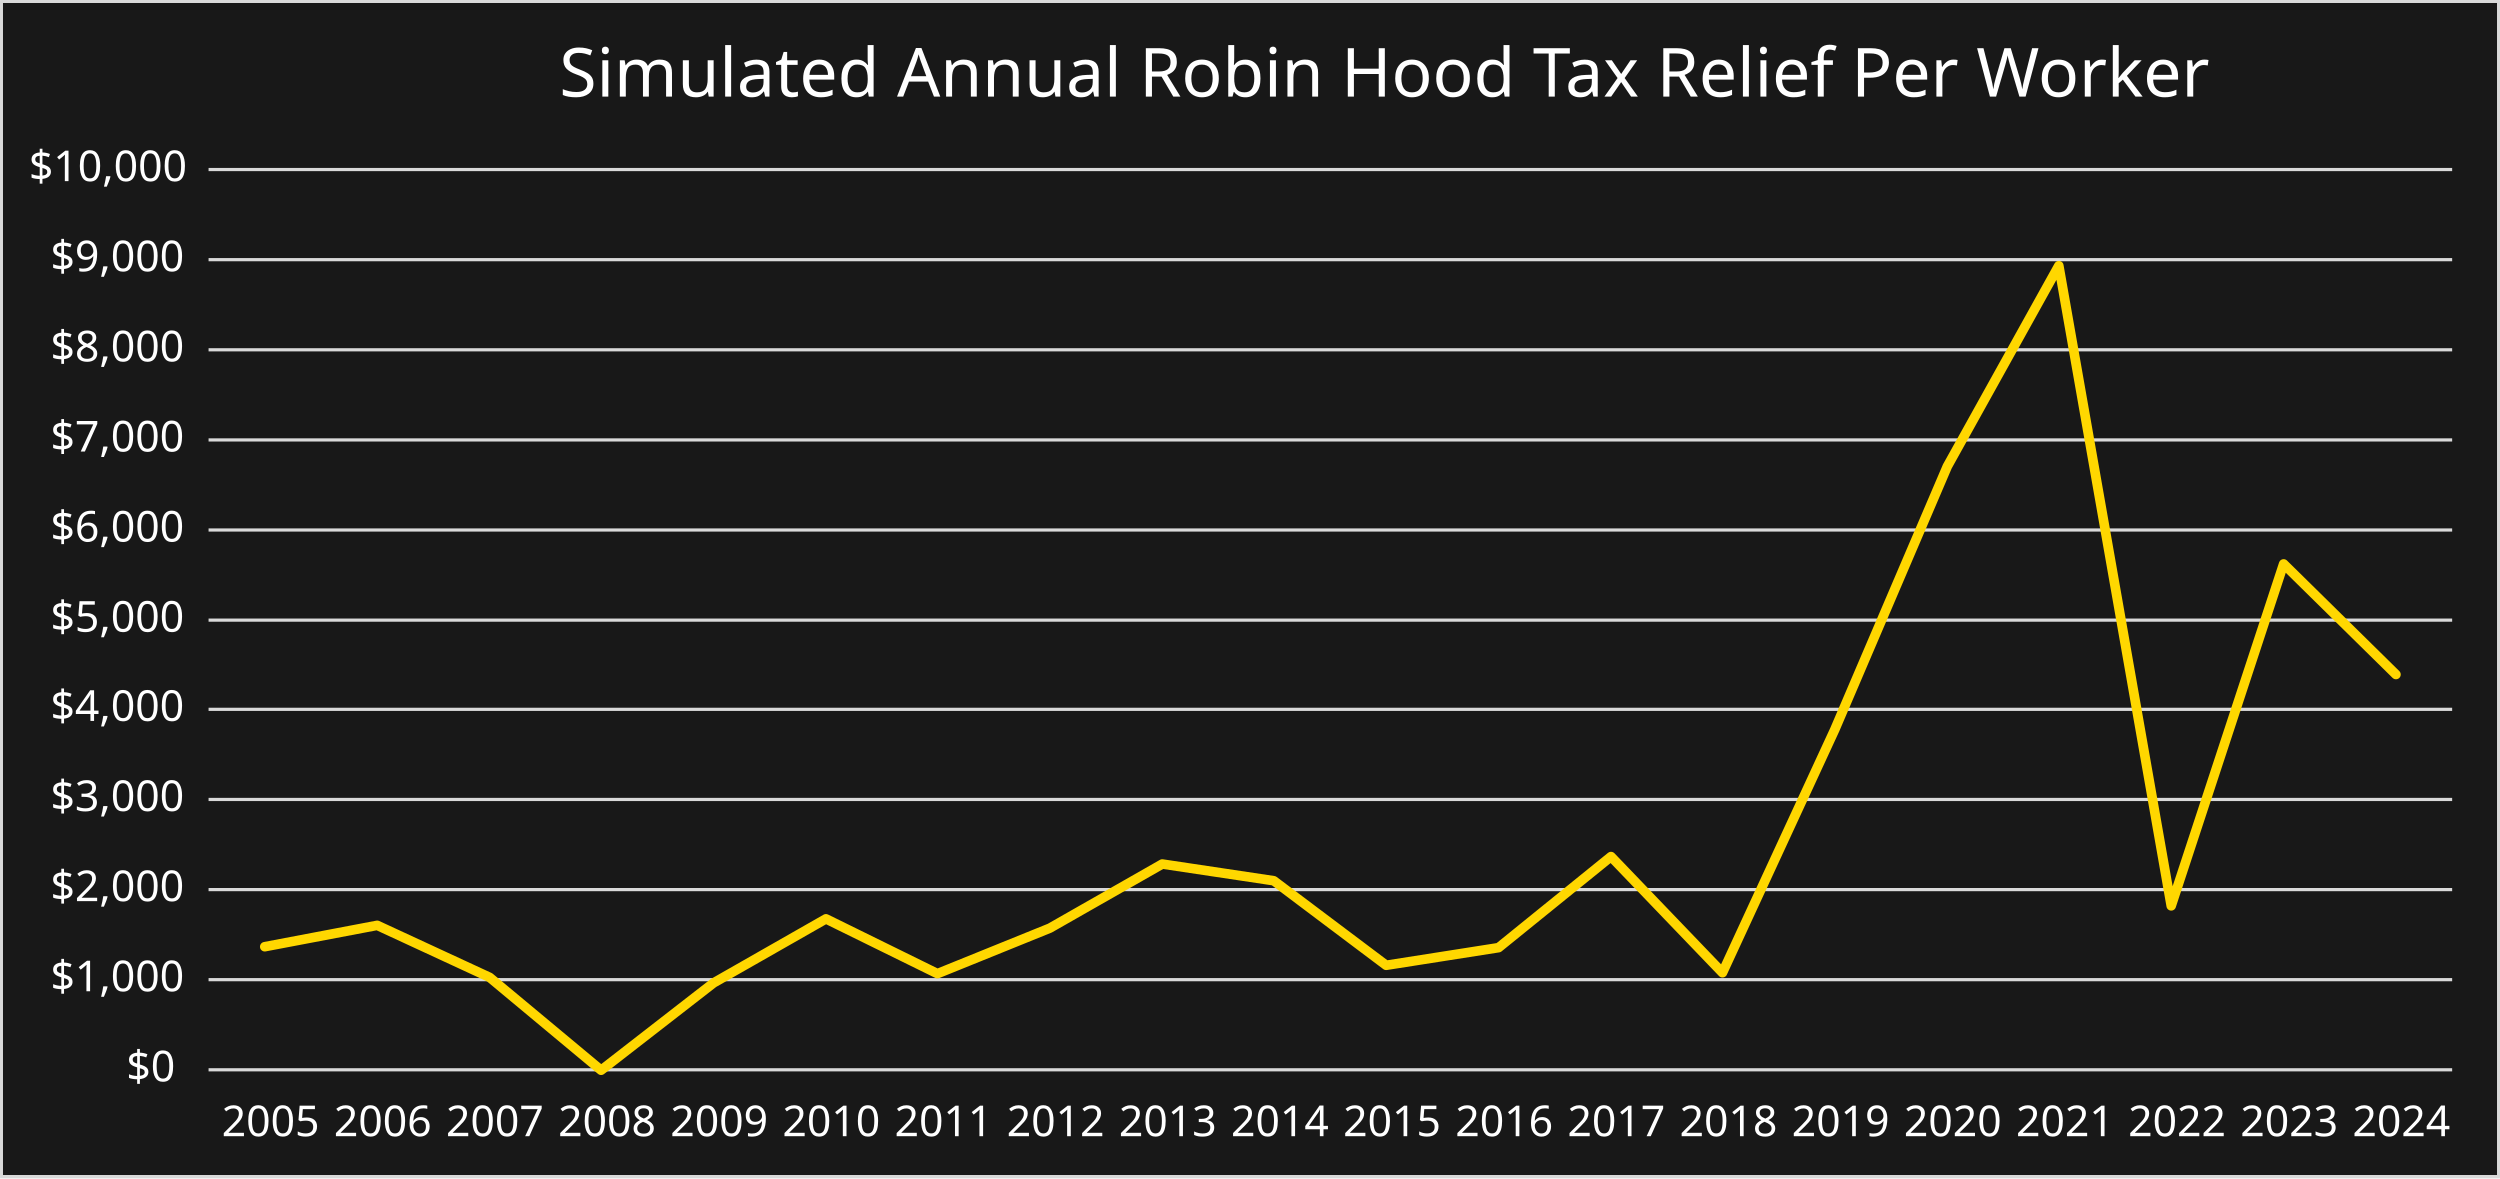
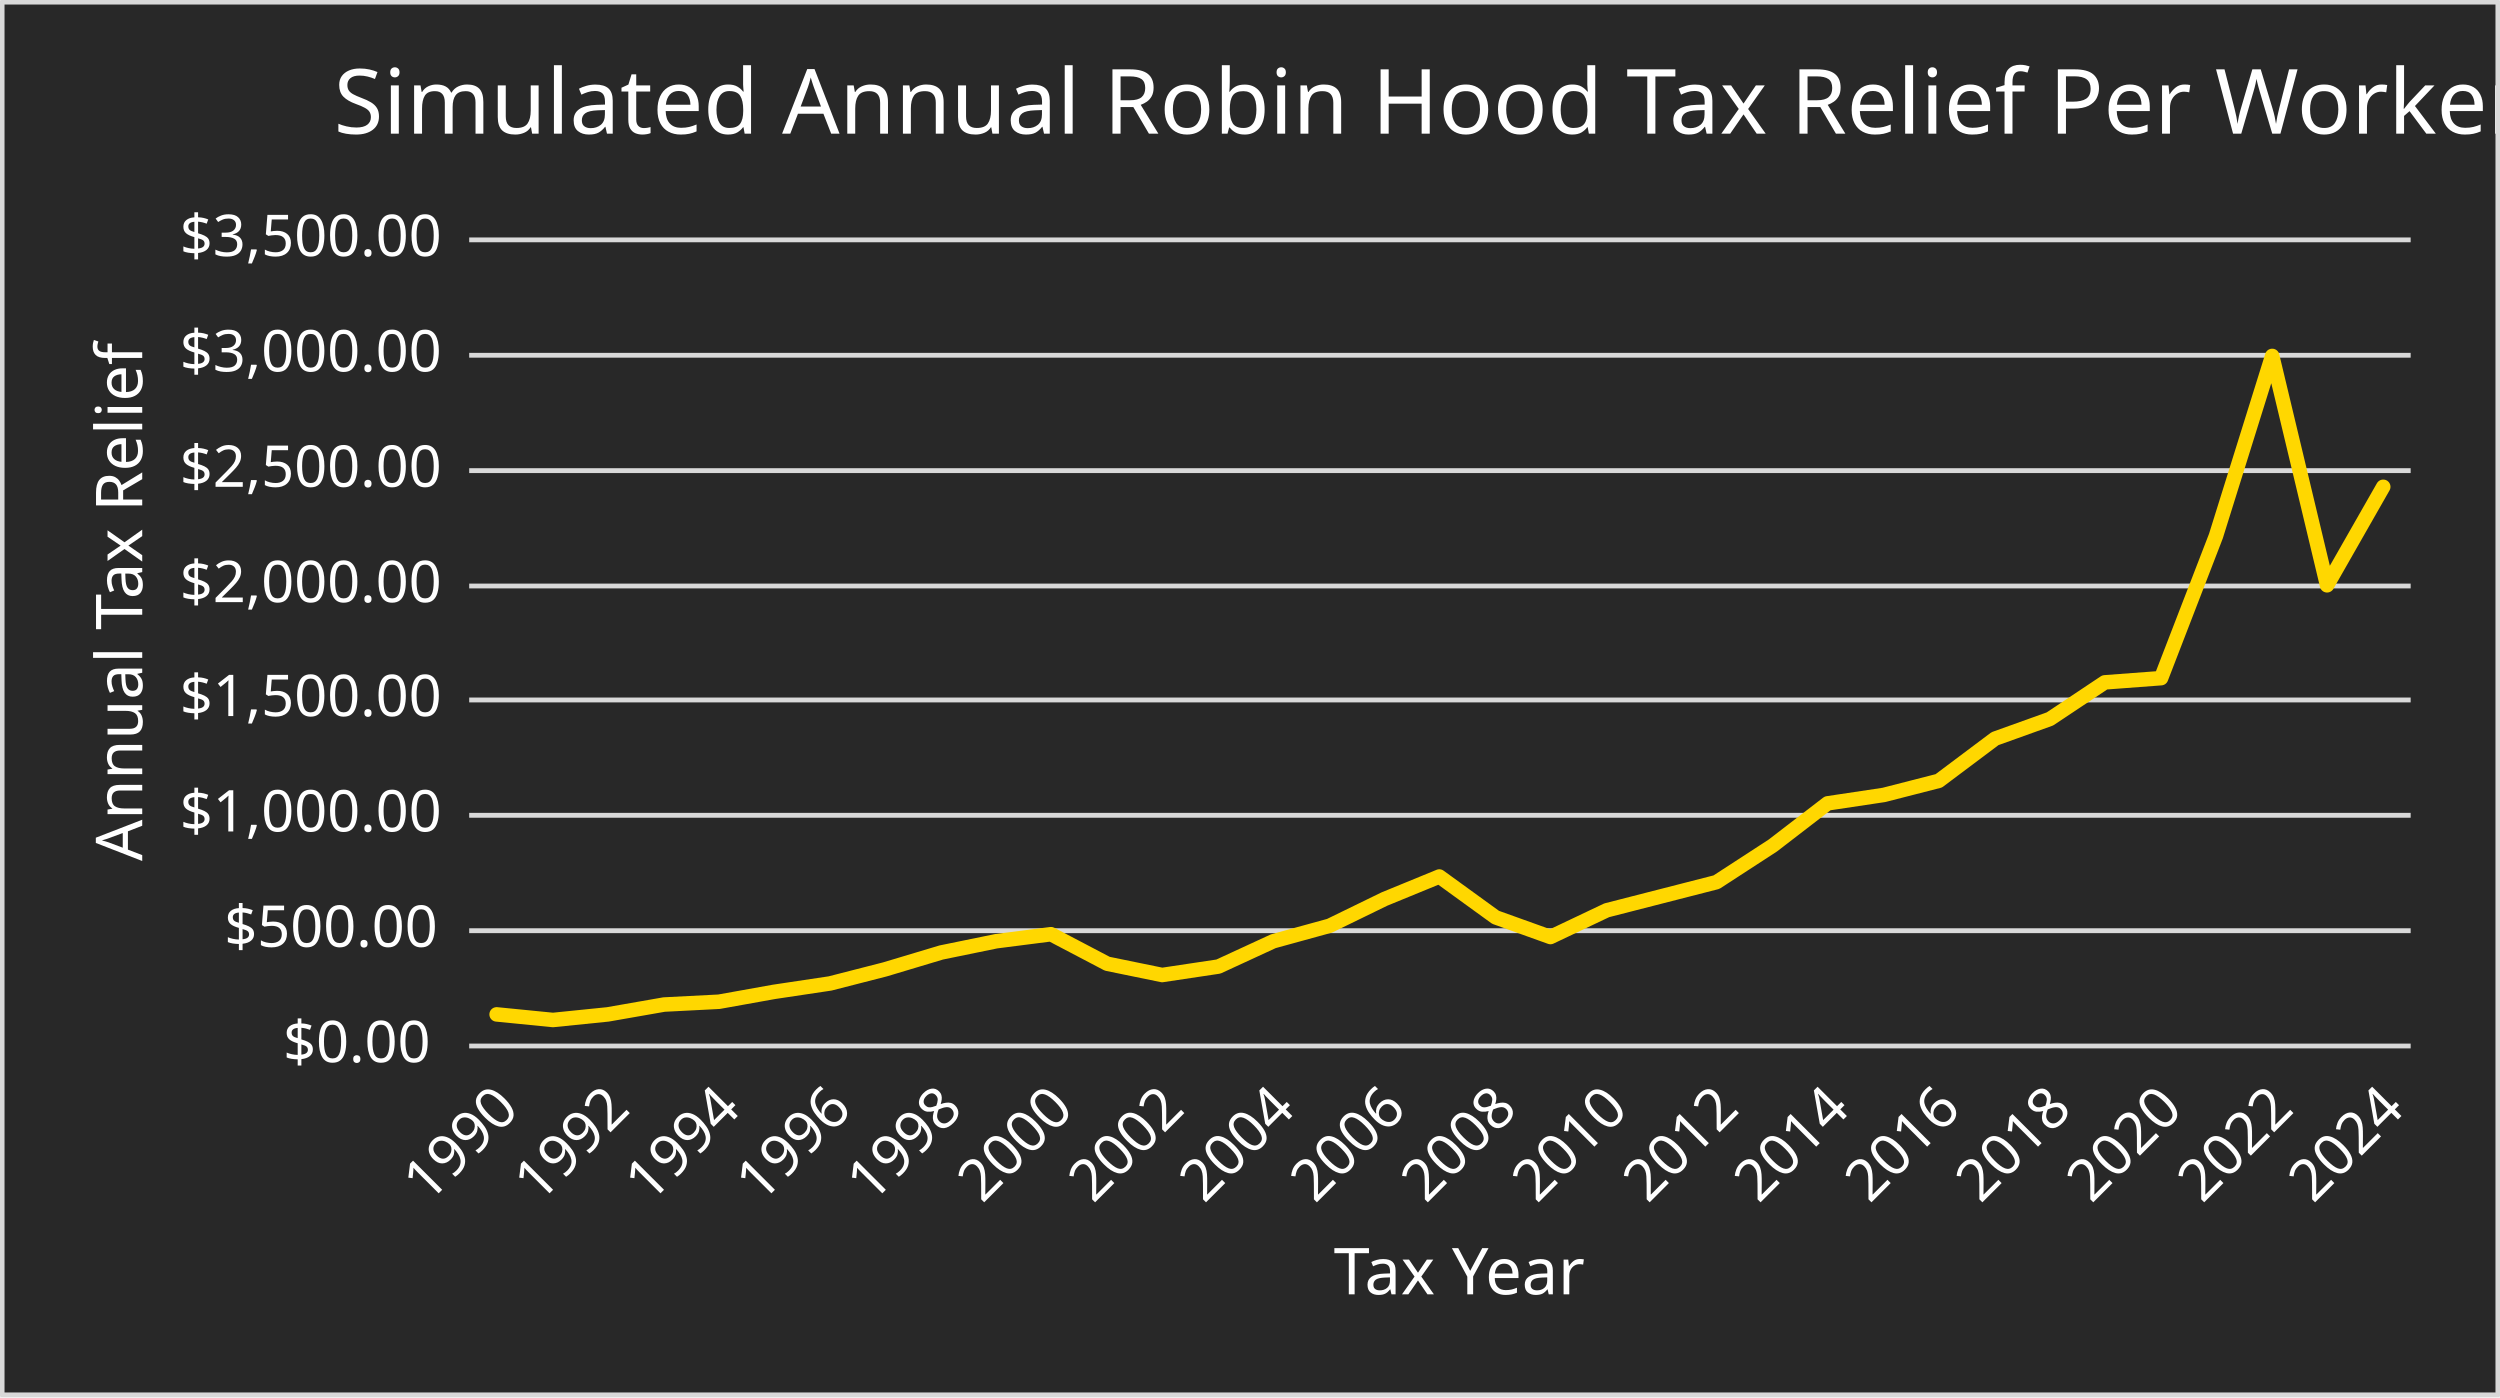
- <svg xmlns="http://www.w3.org/2000/svg" width="2691" height="1268" xml:space="preserve" overflow="hidden">
+ <svg xmlns="http://www.w3.org/2000/svg" width="1777" height="993" xml:space="preserve" overflow="hidden">
  <defs>
    <clipPath id="clip0">
-       <rect x="724" y="140" width="2691" height="1268" />
+       <rect x="807" y="276" width="1777" height="993" />
    </clipPath>
  </defs>
-   <g clip-path="url(#clip0)" transform="translate(-724 -140)">
-     <rect x="725" y="141" width="2688" height="1265" fill="#181818" />
+   <g clip-path="url(#clip0)" transform="translate(-807 -276)">
+     <rect x="808" y="277" width="1774" height="990" fill="#282828" />
    <g>
-       <path d="M948.5 1194.54 3363.5 1194.54M948.5 1097.54 3363.5 1097.54M948.5 1000.53 3363.5 1000.53M948.5 903.53 3363.5 903.53M948.5 807.527 3363.5 807.527M948.5 710.523 3363.5 710.523M948.5 613.52 3363.5 613.52M948.5 516.517 3363.5 516.517M948.5 419.514 3363.5 419.514M948.5 322.5 3363.5 322.5" stroke="#D9D9D9" stroke-width="3.438" stroke-linejoin="round" stroke-miterlimit="10" fill="none" />
+       <path d="M1140.5 937.531 2520.5 937.531M1140.5 855.528 2520.5 855.528M1140.5 773.526 2520.5 773.526M1140.5 692.523 2520.5 692.523M1140.5 610.52 2520.5 610.52M1140.5 528.518 2520.5 528.518M1140.5 446.5 2520.5 446.5" stroke="#D9D9D9" stroke-width="3.438" stroke-linejoin="round" stroke-miterlimit="10" fill="none" />
    </g>
    <g>
-       <path d="M948.5 1291.5 3363.5 1291.5" stroke="#D9D9D9" stroke-width="3.438" stroke-linejoin="round" stroke-miterlimit="10" fill="none" fill-rule="evenodd" />
+       <path d="M1140.5 1019.5 2520.5 1019.5" stroke="#D9D9D9" stroke-width="3.438" stroke-linejoin="round" stroke-miterlimit="10" fill="none" fill-rule="evenodd" />
    </g>
    <g>
-       <path d="M1009 1159.04 1130.04 1136.04 1251.04 1192.04 1371.04 1292 1492.05 1198.04 1613.05 1129.04 1733.06 1188.04 1854.06 1139.04 1975.06 1070.04 2095.07 1088.04 2216.07 1179.04 2337.08 1160.04 2458.08 1062.03 2578.08 1187.04 2699.09 925.03 2820.09 642.021 2940.1 426 3061.1 1115.04 3182.1 747.025 3303 866.028" stroke="#FFD700" stroke-width="10.312" stroke-linecap="round" stroke-linejoin="round" stroke-miterlimit="10" fill="none" />
+       <path d="M1160 997.033 1200.04 1001 1239.04 997.033 1279.04 990.032 1318.04 988.032 1357.04 981.032 1397.05 975.032 1436.05 965.032 1476.05 953.031 1515.05 945.031 1554.05 940.031 1594.05 961.032 1633.05 969.032 1673.05 963.032 1712.06 945.031 1752.06 934.031 1791.06 915.03 1830.06 899.03 1870.06 928.031 1909.06 942.031 1949.06 923.03 1988.07 913.03 2027.07 903.03 2067.07 877.029 2106.07 847.028 2146.07 841.028 2185.07 831.027 2225.07 801.026 2264.07 787.026 2303.08 761.025 2343.08 758.025 2382.08 657.022 2422.08 529 2461.08 692.023 2501 622.02" stroke="#FFD700" stroke-width="10.312" stroke-linecap="round" stroke-linejoin="round" stroke-miterlimit="10" fill="none" />
    </g>
    <g>
-       <text fill="#FFFFFF" font-family="Aptos Narrow,Aptos Narrow_MSFontService,sans-serif" font-weight="400" font-stretch="semi-condensed" font-size="46" transform="matrix(1 0 0 1 859.994 1304)">$0</text>
+       <text fill="#FFFFFF" font-family="Aptos Narrow,Aptos Narrow_MSFontService,sans-serif" font-weight="400" font-stretch="semi-condensed" font-size="41" transform="matrix(1 0 0 1 1008.22 1031)">$0.00</text>
    </g>
    <g>
-       <text fill="#FFFFFF" font-family="Aptos Narrow,Aptos Narrow_MSFontService,sans-serif" font-weight="400" font-stretch="semi-condensed" font-size="46" transform="matrix(1 0 0 1 778.342 1207)">$1,000</text>
+       <text fill="#FFFFFF" font-family="Aptos Narrow,Aptos Narrow_MSFontService,sans-serif" font-weight="400" font-stretch="semi-condensed" font-size="41" transform="matrix(1 0 0 1 966.419 949)">$500.00</text>
    </g>
    <g>
-       <text fill="#FFFFFF" font-family="Aptos Narrow,Aptos Narrow_MSFontService,sans-serif" font-weight="400" font-stretch="semi-condensed" font-size="46" transform="matrix(1 0 0 1 778.342 1110)">$2,000</text>
+       <text fill="#FFFFFF" font-family="Aptos Narrow,Aptos Narrow_MSFontService,sans-serif" font-weight="400" font-stretch="semi-condensed" font-size="41" transform="matrix(1 0 0 1 934.794 867)">$1,000.00</text>
    </g>
    <g>
-       <text fill="#FFFFFF" font-family="Aptos Narrow,Aptos Narrow_MSFontService,sans-serif" font-weight="400" font-stretch="semi-condensed" font-size="46" transform="matrix(1 0 0 1 778.342 1013)">$3,000</text>
+       <text fill="#FFFFFF" font-family="Aptos Narrow,Aptos Narrow_MSFontService,sans-serif" font-weight="400" font-stretch="semi-condensed" font-size="41" transform="matrix(1 0 0 1 934.794 785)">$1,500.00</text>
    </g>
    <g>
-       <text fill="#FFFFFF" font-family="Aptos Narrow,Aptos Narrow_MSFontService,sans-serif" font-weight="400" font-stretch="semi-condensed" font-size="46" transform="matrix(1 0 0 1 778.342 916)">$4,000</text>
+       <text fill="#FFFFFF" font-family="Aptos Narrow,Aptos Narrow_MSFontService,sans-serif" font-weight="400" font-stretch="semi-condensed" font-size="41" transform="matrix(1 0 0 1 934.794 704)">$2,000.00</text>
    </g>
    <g>
-       <text fill="#FFFFFF" font-family="Aptos Narrow,Aptos Narrow_MSFontService,sans-serif" font-weight="400" font-stretch="semi-condensed" font-size="46" transform="matrix(1 0 0 1 778.342 820)">$5,000</text>
+       <text fill="#FFFFFF" font-family="Aptos Narrow,Aptos Narrow_MSFontService,sans-serif" font-weight="400" font-stretch="semi-condensed" font-size="41" transform="matrix(1 0 0 1 934.794 622)">$2,500.00</text>
    </g>
    <g>
-       <text fill="#FFFFFF" font-family="Aptos Narrow,Aptos Narrow_MSFontService,sans-serif" font-weight="400" font-stretch="semi-condensed" font-size="46" transform="matrix(1 0 0 1 778.342 723)">$6,000</text>
+       <text fill="#FFFFFF" font-family="Aptos Narrow,Aptos Narrow_MSFontService,sans-serif" font-weight="400" font-stretch="semi-condensed" font-size="41" transform="matrix(1 0 0 1 934.794 540)">$3,000.00</text>
    </g>
    <g>
-       <text fill="#FFFFFF" font-family="Aptos Narrow,Aptos Narrow_MSFontService,sans-serif" font-weight="400" font-stretch="semi-condensed" font-size="46" transform="matrix(1 0 0 1 778.342 626)">$7,000</text>
+       <text fill="#FFFFFF" font-family="Aptos Narrow,Aptos Narrow_MSFontService,sans-serif" font-weight="400" font-stretch="semi-condensed" font-size="41" transform="matrix(1 0 0 1 934.794 458)">$3,500.00</text>
    </g>
    <g>
-       <text fill="#FFFFFF" font-family="Aptos Narrow,Aptos Narrow_MSFontService,sans-serif" font-weight="400" font-stretch="semi-condensed" font-size="46" transform="matrix(1 0 0 1 778.342 529)">$8,000</text>
+       <text fill="#FFFFFF" font-family="Aptos Narrow,Aptos Narrow_MSFontService,sans-serif" font-weight="400" font-stretch="semi-condensed" font-size="41" transform="matrix(0.707107 -0.707107 0.707107 0.707107 1111 1132)">1990</text>
    </g>
    <g>
-       <text fill="#FFFFFF" font-family="Aptos Narrow,Aptos Narrow_MSFontService,sans-serif" font-weight="400" font-stretch="semi-condensed" font-size="46" transform="matrix(1 0 0 1 778.342 432)">$9,000</text>
+       <text fill="#FFFFFF" font-family="Aptos Narrow,Aptos Narrow_MSFontService,sans-serif" font-weight="400" font-stretch="semi-condensed" font-size="41" transform="matrix(0.707107 -0.707107 0.707107 0.707107 1189.83 1132)">1992</text>
    </g>
    <g>
-       <text fill="#FFFFFF" font-family="Aptos Narrow,Aptos Narrow_MSFontService,sans-serif" font-weight="400" font-stretch="semi-condensed" font-size="46" transform="matrix(1 0 0 1 755.104 335)">$10,000</text>
+       <text fill="#FFFFFF" font-family="Aptos Narrow,Aptos Narrow_MSFontService,sans-serif" font-weight="400" font-stretch="semi-condensed" font-size="41" transform="matrix(0.707107 -0.707107 0.707107 0.707107 1268.67 1132)">1994</text>
    </g>
    <g>
-       <text fill="#FFFFFF" font-family="Aptos Narrow,Aptos Narrow_MSFontService,sans-serif" font-weight="400" font-stretch="semi-condensed" font-size="46" transform="matrix(1 0 0 1 962.666 1363)">2005</text>
+       <text fill="#FFFFFF" font-family="Aptos Narrow,Aptos Narrow_MSFontService,sans-serif" font-weight="400" font-stretch="semi-condensed" font-size="41" transform="matrix(0.707107 -0.707107 0.707107 0.707107 1347.5 1132)">1996</text>
    </g>
    <g>
-       <text fill="#FFFFFF" font-family="Aptos Narrow,Aptos Narrow_MSFontService,sans-serif" font-weight="400" font-stretch="semi-condensed" font-size="46" transform="matrix(1 0 0 1 1083.38 1363)">2006</text>
+       <text fill="#FFFFFF" font-family="Aptos Narrow,Aptos Narrow_MSFontService,sans-serif" font-weight="400" font-stretch="semi-condensed" font-size="41" transform="matrix(0.707107 -0.707107 0.707107 0.707107 1426.34 1132)">1998</text>
    </g>
    <g>
-       <text fill="#FFFFFF" font-family="Aptos Narrow,Aptos Narrow_MSFontService,sans-serif" font-weight="400" font-stretch="semi-condensed" font-size="46" transform="matrix(1 0 0 1 1204.09 1363)">2007</text>
+       <text fill="#FFFFFF" font-family="Aptos Narrow,Aptos Narrow_MSFontService,sans-serif" font-weight="400" font-stretch="semi-condensed" font-size="41" transform="matrix(0.707107 -0.707107 0.707107 0.707107 1505.17 1132)">2000</text>
    </g>
    <g>
-       <text fill="#FFFFFF" font-family="Aptos Narrow,Aptos Narrow_MSFontService,sans-serif" font-weight="400" font-stretch="semi-condensed" font-size="46" transform="matrix(1 0 0 1 1324.8 1363)">2008</text>
+       <text fill="#FFFFFF" font-family="Aptos Narrow,Aptos Narrow_MSFontService,sans-serif" font-weight="400" font-stretch="semi-condensed" font-size="41" transform="matrix(0.707107 -0.707107 0.707107 0.707107 1584 1132)">2002</text>
    </g>
    <g>
-       <text fill="#FFFFFF" font-family="Aptos Narrow,Aptos Narrow_MSFontService,sans-serif" font-weight="400" font-stretch="semi-condensed" font-size="46" transform="matrix(1 0 0 1 1445.51 1363)">2009</text>
+       <text fill="#FFFFFF" font-family="Aptos Narrow,Aptos Narrow_MSFontService,sans-serif" font-weight="400" font-stretch="semi-condensed" font-size="41" transform="matrix(0.707107 -0.707107 0.707107 0.707107 1662.84 1132)">2004</text>
    </g>
    <g>
-       <text fill="#FFFFFF" font-family="Aptos Narrow,Aptos Narrow_MSFontService,sans-serif" font-weight="400" font-stretch="semi-condensed" font-size="46" transform="matrix(1 0 0 1 1566.22 1363)">2010</text>
+       <text fill="#FFFFFF" font-family="Aptos Narrow,Aptos Narrow_MSFontService,sans-serif" font-weight="400" font-stretch="semi-condensed" font-size="41" transform="matrix(0.707107 -0.707107 0.707107 0.707107 1741.67 1132)">2006</text>
    </g>
    <g>
-       <text fill="#FFFFFF" font-family="Aptos Narrow,Aptos Narrow_MSFontService,sans-serif" font-weight="400" font-stretch="semi-condensed" font-size="46" transform="matrix(1 0 0 1 1686.94 1363)">2011</text>
+       <text fill="#FFFFFF" font-family="Aptos Narrow,Aptos Narrow_MSFontService,sans-serif" font-weight="400" font-stretch="semi-condensed" font-size="41" transform="matrix(0.707107 -0.707107 0.707107 0.707107 1820.51 1132)">2008</text>
    </g>
    <g>
-       <text fill="#FFFFFF" font-family="Aptos Narrow,Aptos Narrow_MSFontService,sans-serif" font-weight="400" font-stretch="semi-condensed" font-size="46" transform="matrix(1 0 0 1 1807.65 1363)">2012</text>
+       <text fill="#FFFFFF" font-family="Aptos Narrow,Aptos Narrow_MSFontService,sans-serif" font-weight="400" font-stretch="semi-condensed" font-size="41" transform="matrix(0.707107 -0.707107 0.707107 0.707107 1899.34 1132)">2010</text>
    </g>
    <g>
-       <text fill="#FFFFFF" font-family="Aptos Narrow,Aptos Narrow_MSFontService,sans-serif" font-weight="400" font-stretch="semi-condensed" font-size="46" transform="matrix(1 0 0 1 1928.36 1363)">2013</text>
+       <text fill="#FFFFFF" font-family="Aptos Narrow,Aptos Narrow_MSFontService,sans-serif" font-weight="400" font-stretch="semi-condensed" font-size="41" transform="matrix(0.707107 -0.707107 0.707107 0.707107 1978.18 1132)">2012</text>
    </g>
    <g>
-       <text fill="#FFFFFF" font-family="Aptos Narrow,Aptos Narrow_MSFontService,sans-serif" font-weight="400" font-stretch="semi-condensed" font-size="46" transform="matrix(1 0 0 1 2049.07 1363)">2014</text>
+       <text fill="#FFFFFF" font-family="Aptos Narrow,Aptos Narrow_MSFontService,sans-serif" font-weight="400" font-stretch="semi-condensed" font-size="41" transform="matrix(0.707107 -0.707107 0.707107 0.707107 2057.01 1132)">2014</text>
    </g>
    <g>
-       <text fill="#FFFFFF" font-family="Aptos Narrow,Aptos Narrow_MSFontService,sans-serif" font-weight="400" font-stretch="semi-condensed" font-size="46" transform="matrix(1 0 0 1 2169.78 1363)">2015</text>
+       <text fill="#FFFFFF" font-family="Aptos Narrow,Aptos Narrow_MSFontService,sans-serif" font-weight="400" font-stretch="semi-condensed" font-size="41" transform="matrix(0.707107 -0.707107 0.707107 0.707107 2135.85 1132)">2016</text>
    </g>
    <g>
-       <text fill="#FFFFFF" font-family="Aptos Narrow,Aptos Narrow_MSFontService,sans-serif" font-weight="400" font-stretch="semi-condensed" font-size="46" transform="matrix(1 0 0 1 2290.5 1363)">2016</text>
+       <text fill="#FFFFFF" font-family="Aptos Narrow,Aptos Narrow_MSFontService,sans-serif" font-weight="400" font-stretch="semi-condensed" font-size="41" transform="matrix(0.707107 -0.707107 0.707107 0.707107 2214.68 1132)">2018</text>
    </g>
    <g>
-       <text fill="#FFFFFF" font-family="Aptos Narrow,Aptos Narrow_MSFontService,sans-serif" font-weight="400" font-stretch="semi-condensed" font-size="46" transform="matrix(1 0 0 1 2411.21 1363)">2017</text>
+       <text fill="#FFFFFF" font-family="Aptos Narrow,Aptos Narrow_MSFontService,sans-serif" font-weight="400" font-stretch="semi-condensed" font-size="41" transform="matrix(0.707107 -0.707107 0.707107 0.707107 2293.51 1132)">2020</text>
    </g>
    <g>
-       <text fill="#FFFFFF" font-family="Aptos Narrow,Aptos Narrow_MSFontService,sans-serif" font-weight="400" font-stretch="semi-condensed" font-size="46" transform="matrix(1 0 0 1 2531.92 1363)">2018</text>
+       <text fill="#FFFFFF" font-family="Aptos Narrow,Aptos Narrow_MSFontService,sans-serif" font-weight="400" font-stretch="semi-condensed" font-size="41" transform="matrix(0.707107 -0.707107 0.707107 0.707107 2372.35 1132)">2022</text>
    </g>
    <g>
-       <text fill="#FFFFFF" font-family="Aptos Narrow,Aptos Narrow_MSFontService,sans-serif" font-weight="400" font-stretch="semi-condensed" font-size="46" transform="matrix(1 0 0 1 2652.63 1363)">2019</text>
+       <text fill="#FFFFFF" font-family="Aptos Narrow,Aptos Narrow_MSFontService,sans-serif" font-weight="400" font-stretch="semi-condensed" font-size="41" transform="matrix(0.707107 -0.707107 0.707107 0.707107 2451.18 1132)">2024</text>
    </g>
    <g>
-       <text fill="#FFFFFF" font-family="Aptos Narrow,Aptos Narrow_MSFontService,sans-serif" font-weight="400" font-stretch="semi-condensed" font-size="46" transform="matrix(1 0 0 1 2773.34 1363)">2020</text>
+       <text fill="#FFFFFF" font-family="Aptos Narrow,Aptos Narrow_MSFontService,sans-serif" font-weight="400" font-stretch="semi-condensed" font-size="46" transform="matrix(6.12323e-17 -1 1 6.12323e-17 908.095 888)">Annual Tax Relief</text>
    </g>
    <g>
-       <text fill="#FFFFFF" font-family="Aptos Narrow,Aptos Narrow_MSFontService,sans-serif" font-weight="400" font-stretch="semi-condensed" font-size="46" transform="matrix(1 0 0 1 2894.05 1363)">2021</text>
+       <text fill="#FFFFFF" font-family="Aptos Narrow,Aptos Narrow_MSFontService,sans-serif" font-weight="400" font-stretch="semi-condensed" font-size="46" transform="matrix(1 0 0 1 1755.01 1196)">Tax Year</text>
    </g>
    <g>
-       <text fill="#FFFFFF" font-family="Aptos Narrow,Aptos Narrow_MSFontService,sans-serif" font-weight="400" font-stretch="semi-condensed" font-size="46" transform="matrix(1 0 0 1 3014.77 1363)">2022</text>
+       <text fill="#FFFFFF" font-family="Aptos Narrow,Aptos Narrow_MSFontService,sans-serif" font-weight="400" font-stretch="semi-condensed" font-size="64" transform="matrix(1 0 0 1 1044.26 371)">Simulated Annual Robin Hood Tax Relief Per Worker</text>
    </g>
-     <g>
-       <text fill="#FFFFFF" font-family="Aptos Narrow,Aptos Narrow_MSFontService,sans-serif" font-weight="400" font-stretch="semi-condensed" font-size="46" transform="matrix(1 0 0 1 3135.48 1363)">2023</text>
-     </g>
-     <g>
-       <text fill="#FFFFFF" font-family="Aptos Narrow,Aptos Narrow_MSFontService,sans-serif" font-weight="400" font-stretch="semi-condensed" font-size="46" transform="matrix(1 0 0 1 3256.19 1363)">2024</text>
-     </g>
-     <g>
-       <text fill="#FFFFFF" font-family="Aptos Narrow,Aptos Narrow_MSFontService,sans-serif" font-weight="400" font-stretch="semi-condensed" font-size="73" transform="matrix(1 0 0 1 1326.08 244)">Simulated Annual Robin Hood Tax Relief Per Worker</text>
-     </g>
-     <rect x="725.5" y="141.5" width="2688" height="1265" stroke="#D9D9D9" stroke-width="3.438" stroke-linejoin="round" stroke-miterlimit="10" fill="none" />
+     <rect x="808.5" y="277.5" width="1774" height="990" stroke="#D9D9D9" stroke-width="3.438" stroke-linejoin="round" stroke-miterlimit="10" fill="none" />
  </g>
</svg>
